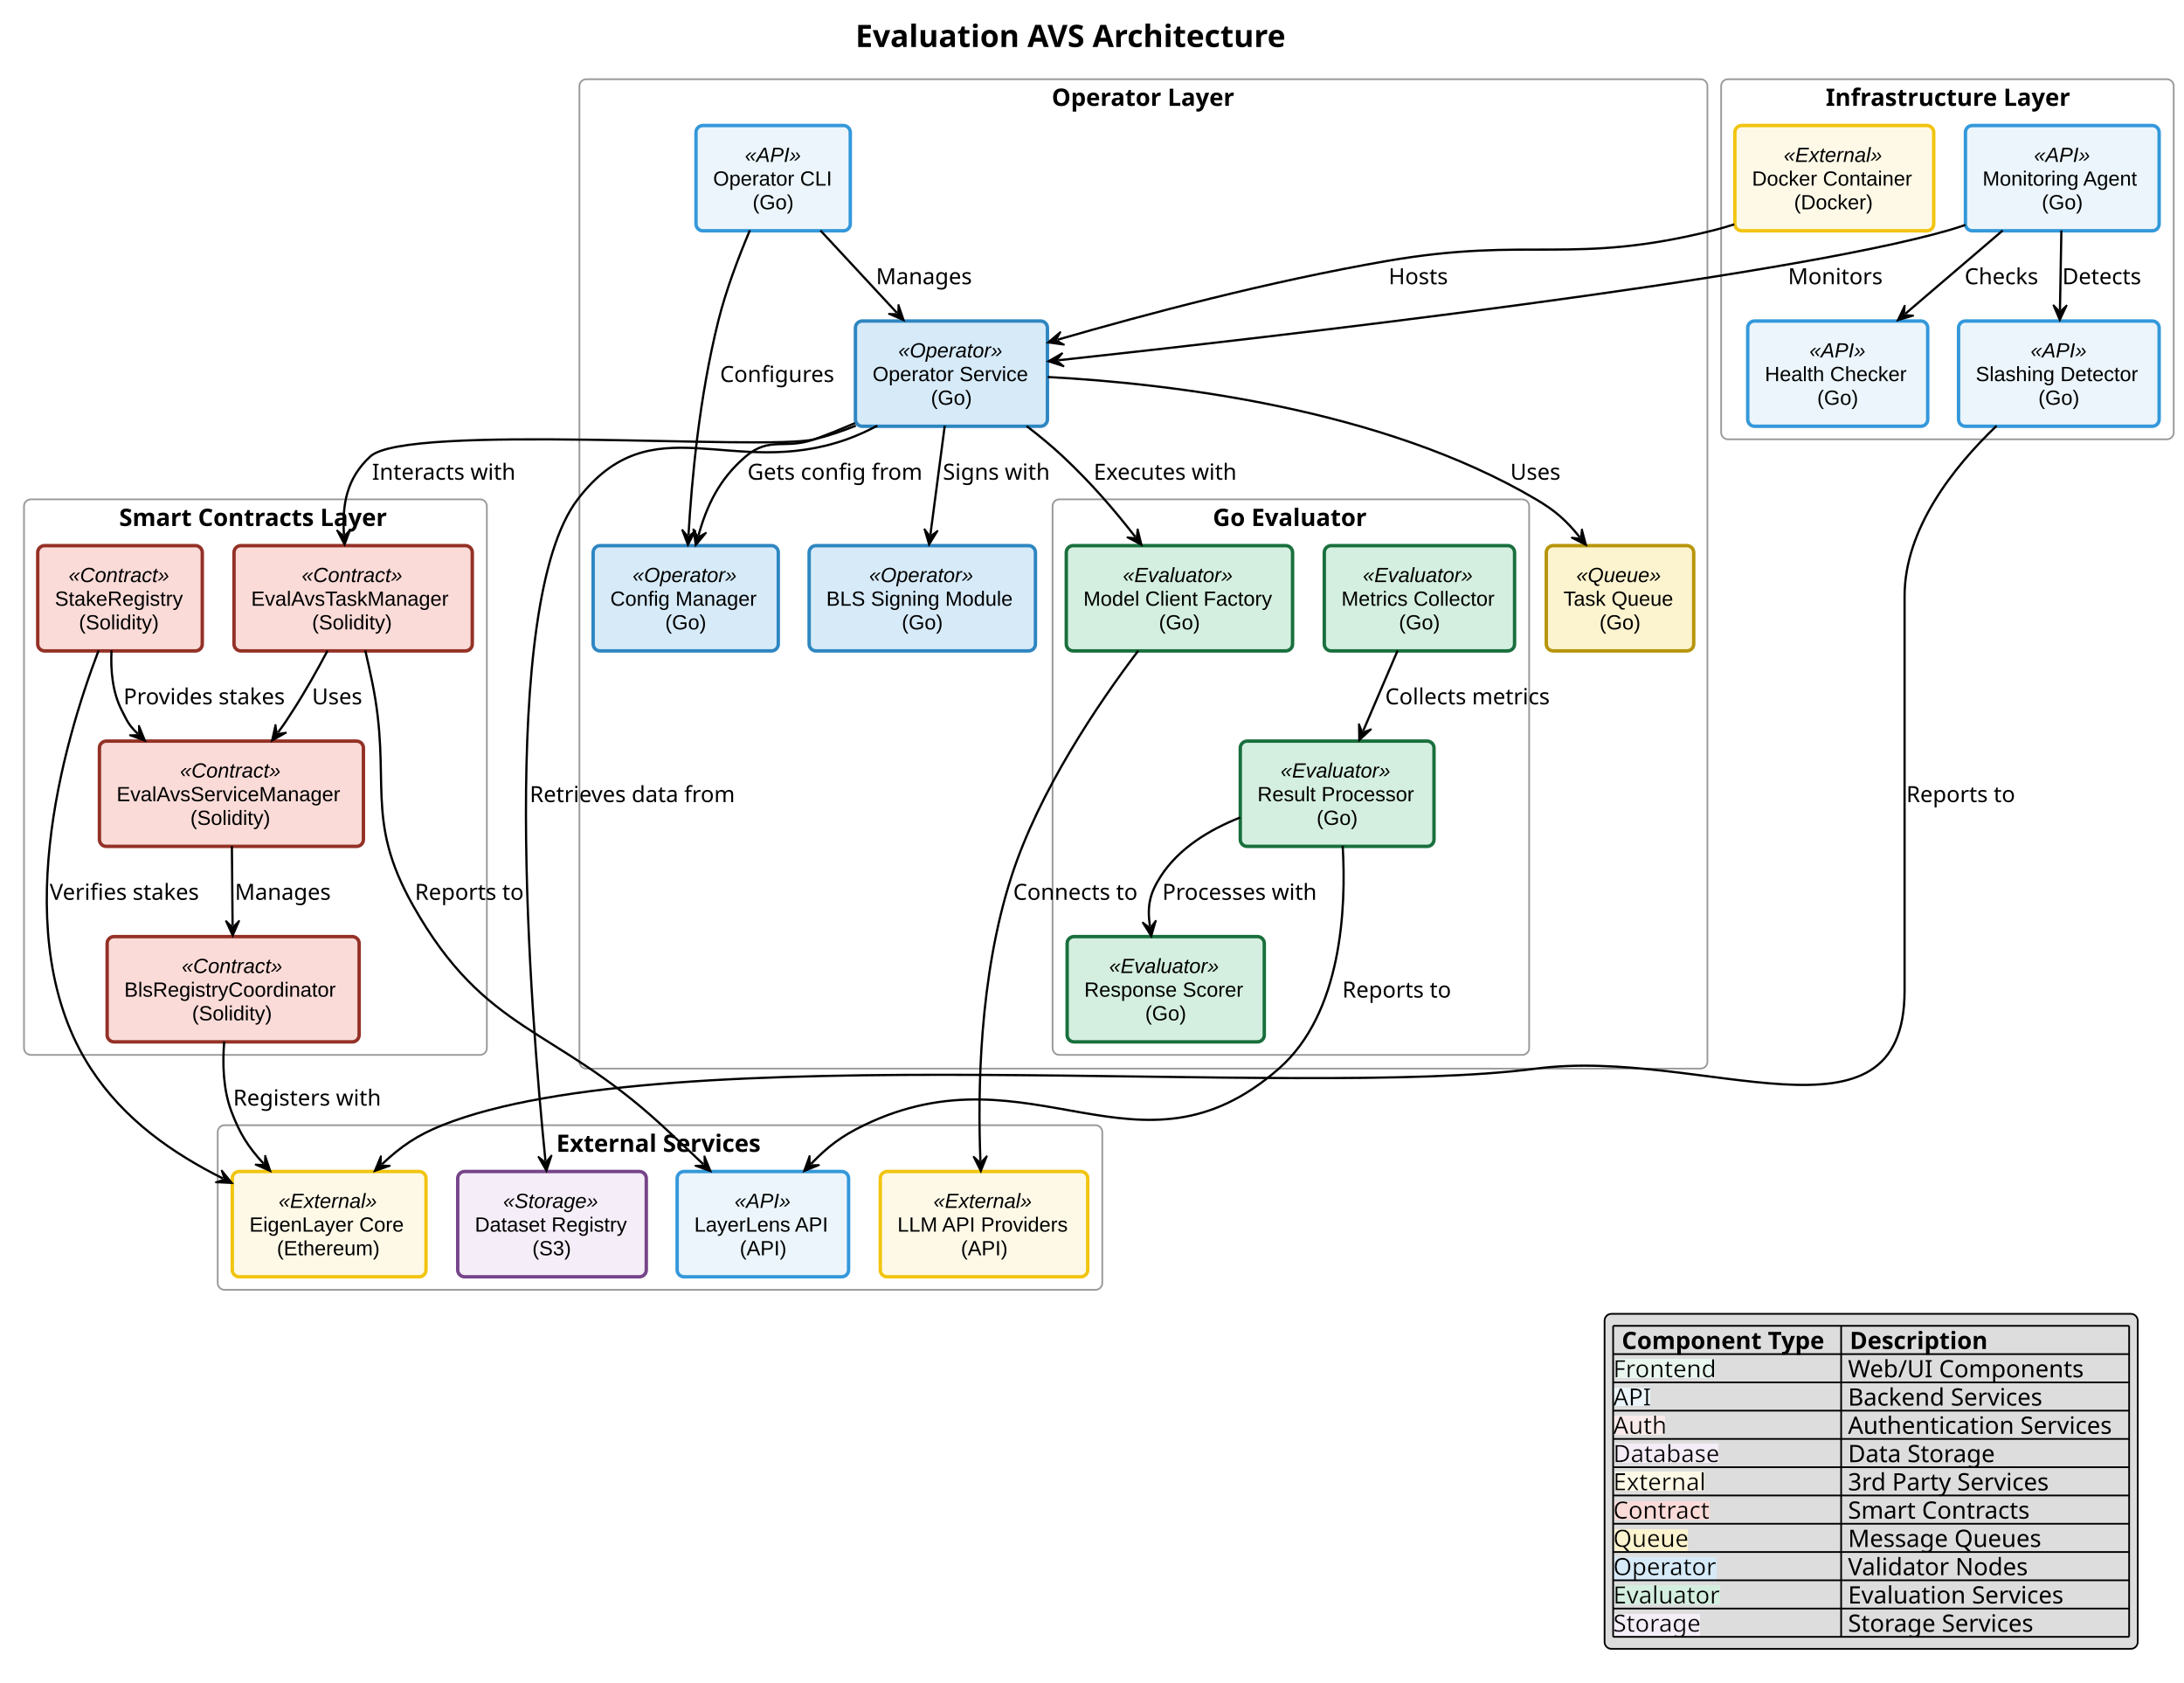
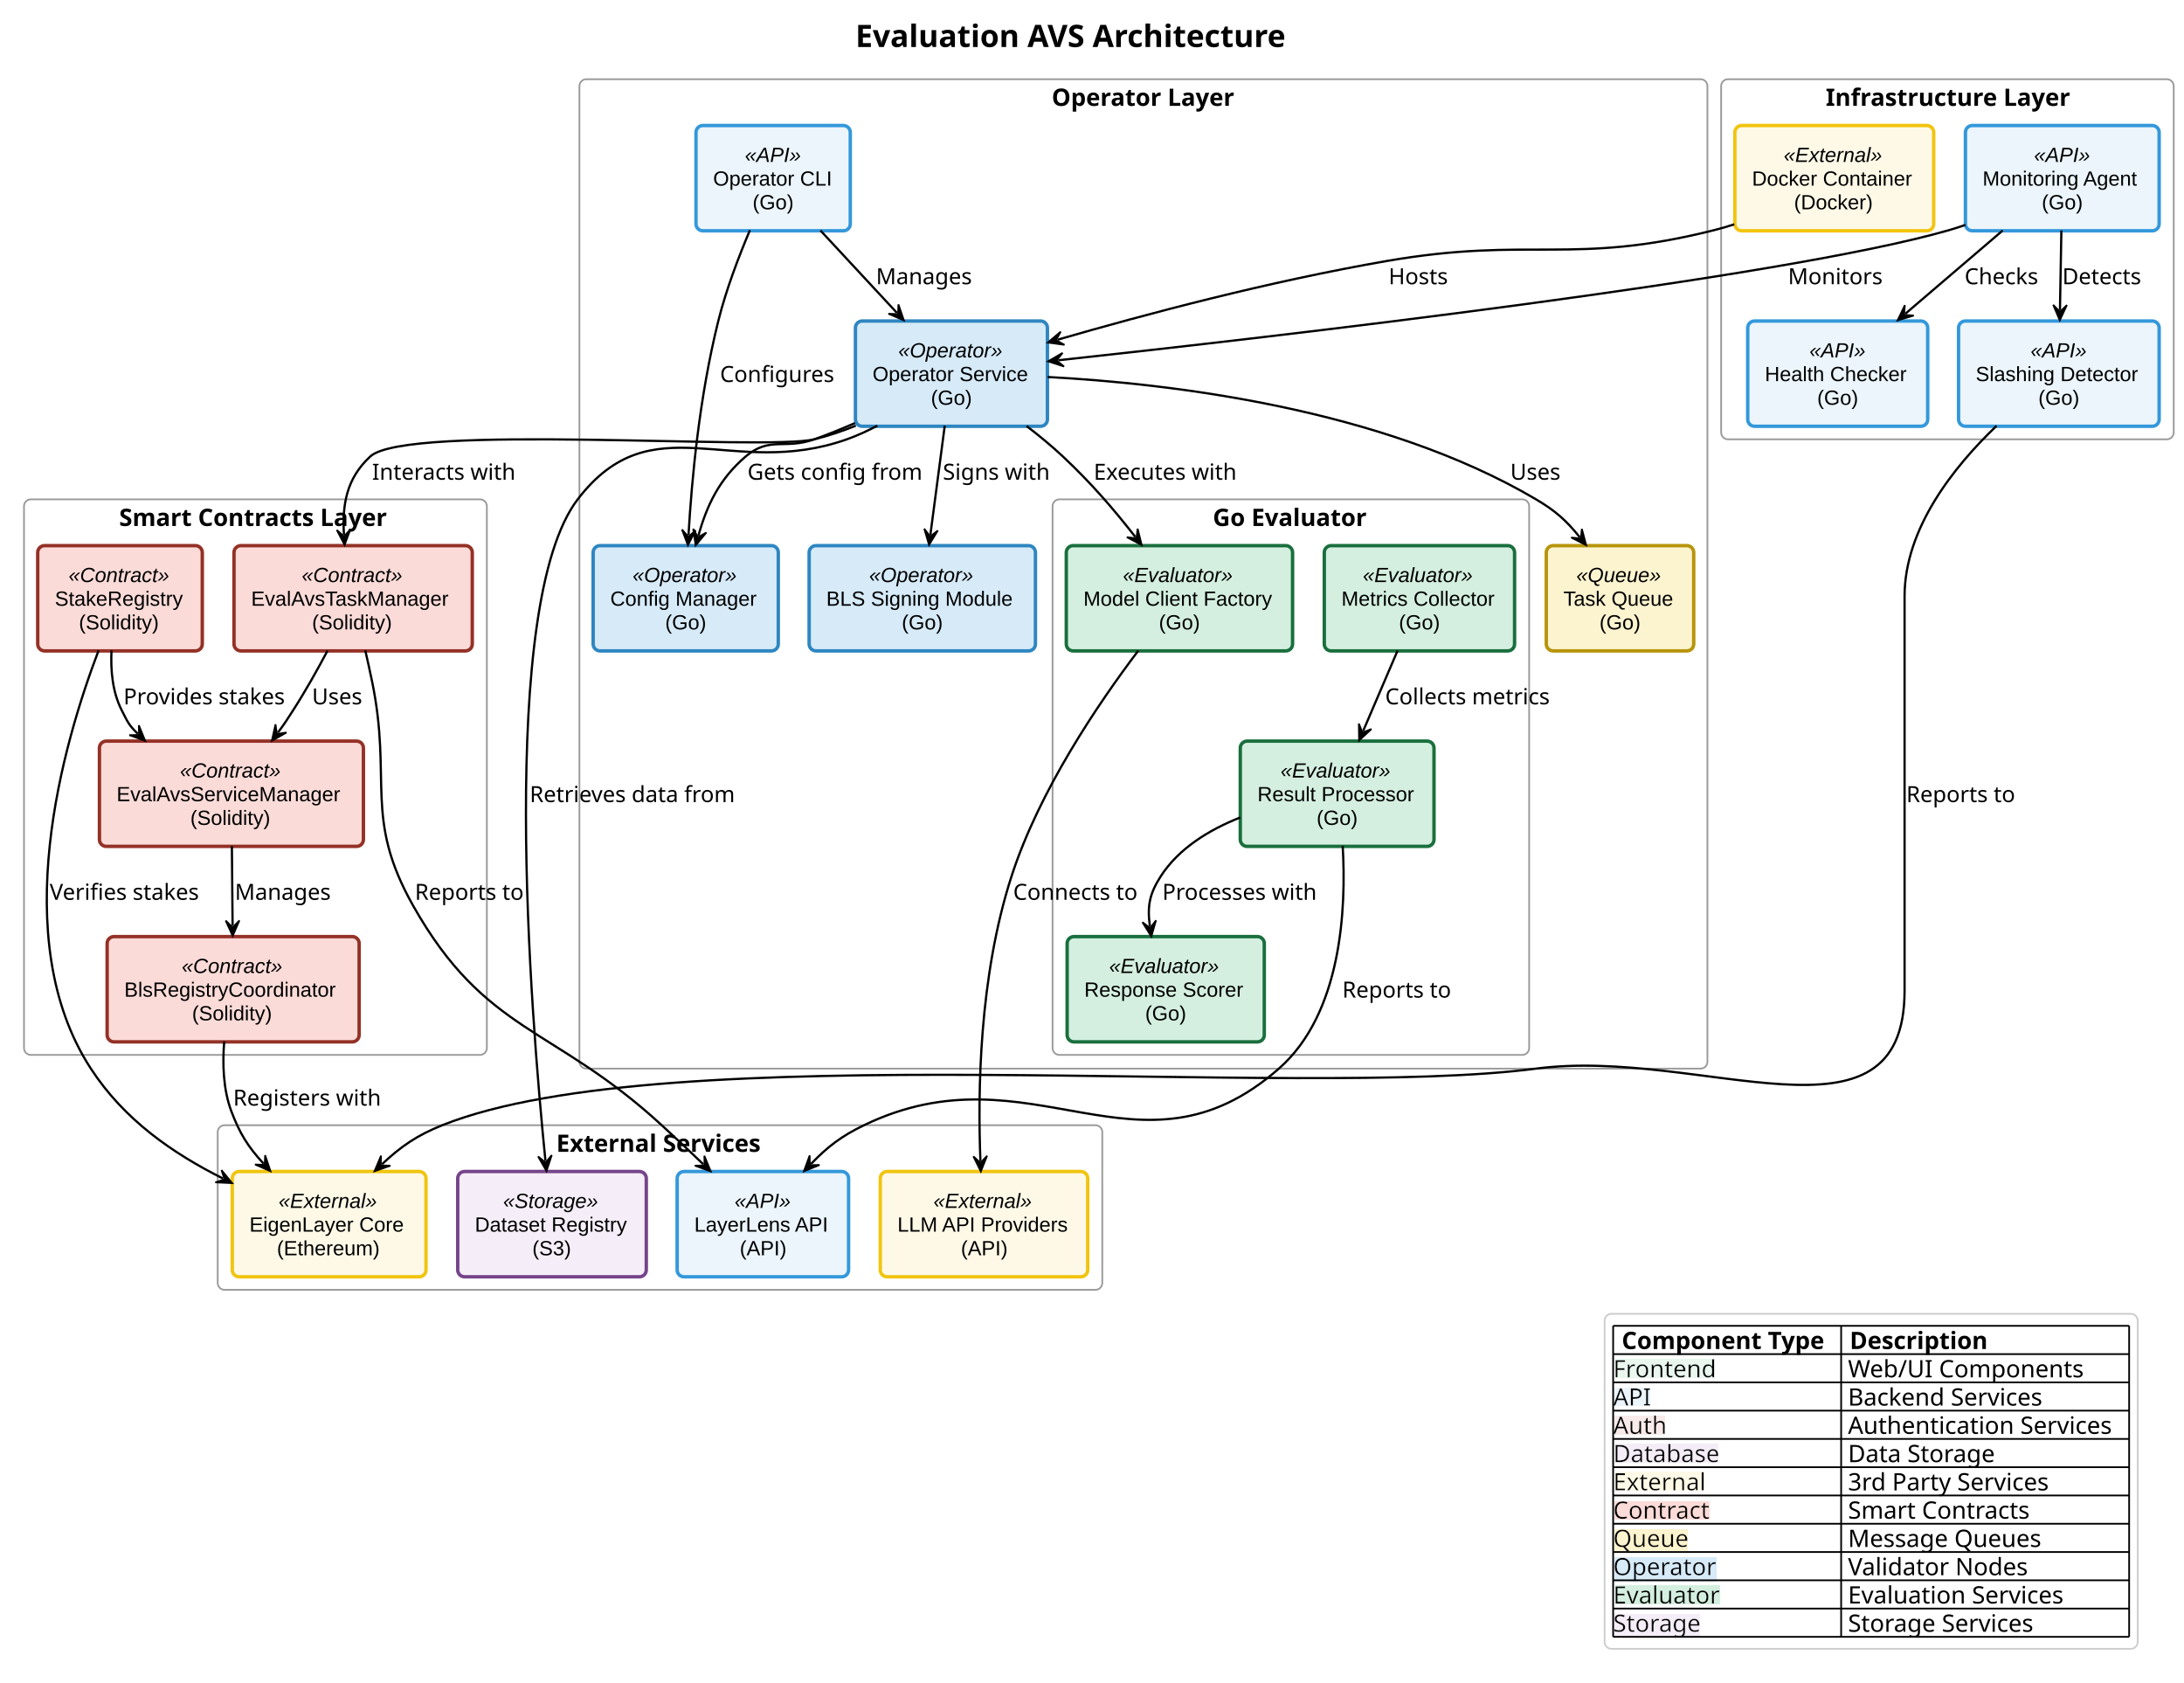
<svg xmlns="http://www.w3.org/2000/svg" contentStyleType="text/css" height="981px" preserveAspectRatio="none" style="width:1274px;height:981px;background:#FFFFFF;" version="1.1" viewBox="0 0 1274 981" width="1274px" zoomAndPan="magnify">
  <defs>
-     <filter height="1" id="bivfoovloyig70" width="1" x="0" y="0">
+     <filter height="1" id="bbvd7n3wy09ij0" width="1" x="0" y="0">
      <feFlood flood-color="#E9F7EF" result="flood" />
      <feComposite in="SourceGraphic" in2="flood" operator="over" />
    </filter>
-     <filter height="1" id="bivfoovloyig71" width="1" x="0" y="0">
+     <filter height="1" id="bbvd7n3wy09ij1" width="1" x="0" y="0">
      <feFlood flood-color="#EBF5FB" result="flood" />
      <feComposite in="SourceGraphic" in2="flood" operator="over" />
    </filter>
-     <filter height="1" id="bivfoovloyig72" width="1" x="0" y="0">
+     <filter height="1" id="bbvd7n3wy09ij2" width="1" x="0" y="0">
      <feFlood flood-color="#F9EBEA" result="flood" />
      <feComposite in="SourceGraphic" in2="flood" operator="over" />
    </filter>
-     <filter height="1" id="bivfoovloyig73" width="1" x="0" y="0">
+     <filter height="1" id="bbvd7n3wy09ij3" width="1" x="0" y="0">
      <feFlood flood-color="#F4ECF7" result="flood" />
      <feComposite in="SourceGraphic" in2="flood" operator="over" />
    </filter>
-     <filter height="1" id="bivfoovloyig74" width="1" x="0" y="0">
+     <filter height="1" id="bbvd7n3wy09ij4" width="1" x="0" y="0">
      <feFlood flood-color="#FEF9E7" result="flood" />
      <feComposite in="SourceGraphic" in2="flood" operator="over" />
    </filter>
-     <filter height="1" id="bivfoovloyig75" width="1" x="0" y="0">
+     <filter height="1" id="bbvd7n3wy09ij5" width="1" x="0" y="0">
      <feFlood flood-color="#FADBD8" result="flood" />
      <feComposite in="SourceGraphic" in2="flood" operator="over" />
    </filter>
-     <filter height="1" id="bivfoovloyig76" width="1" x="0" y="0">
+     <filter height="1" id="bbvd7n3wy09ij6" width="1" x="0" y="0">
      <feFlood flood-color="#FCF3CF" result="flood" />
      <feComposite in="SourceGraphic" in2="flood" operator="over" />
    </filter>
-     <filter height="1" id="bivfoovloyig77" width="1" x="0" y="0">
+     <filter height="1" id="bbvd7n3wy09ij7" width="1" x="0" y="0">
      <feFlood flood-color="#D6EAF8" result="flood" />
      <feComposite in="SourceGraphic" in2="flood" operator="over" />
    </filter>
-     <filter height="1" id="bivfoovloyig78" width="1" x="0" y="0">
+     <filter height="1" id="bbvd7n3wy09ij8" width="1" x="0" y="0">
      <feFlood flood-color="#D4EFDF" result="flood" />
      <feComposite in="SourceGraphic" in2="flood" operator="over" />
    </filter>
-     <filter height="1" id="bivfoovloyig79" width="1" x="0" y="0">
+     <filter height="1" id="bbvd7n3wy09ij9" width="1" x="0" y="0">
      <feFlood flood-color="#F5EEF8" result="flood" />
      <feComposite in="SourceGraphic" in2="flood" operator="over" />
    </filter>
  </defs>
  <g>
    <text fill="#000000" font-family="sans-serif" font-size="18" font-weight="bold" lengthAdjust="spacing" textLength="261" x="499" y="27.402">Evaluation AVS Architecture</text>
    <g id="cluster_Smart Contracts Layer">
      <rect fill="none" height="324" rx="4" ry="4" style="stroke:#999999;stroke-width:1.0;" width="270" x="14" y="291.199" />
      <text fill="#000000" font-family="sans-serif" font-size="14" font-weight="bold" lengthAdjust="spacing" textLength="159" x="69.5" y="306.734">Smart Contracts Layer</text>
    </g>
    <g id="cluster_Operator Layer">
      <rect fill="none" height="577" rx="4" ry="4" style="stroke:#999999;stroke-width:1.0;" width="658" x="338" y="46.199" />
      <text fill="#000000" font-family="sans-serif" font-size="14" font-weight="bold" lengthAdjust="spacing" textLength="107" x="613.5" y="61.734">Operator Layer</text>
    </g>
    <g id="cluster_Go Evaluator">
      <rect fill="none" height="324" rx="4" ry="4" style="stroke:#999999;stroke-width:1.0;" width="278" x="614" y="291.199" />
      <text fill="#000000" font-family="sans-serif" font-size="14" font-weight="bold" lengthAdjust="spacing" textLength="91" x="707.5" y="306.734">Go Evaluator</text>
    </g>
    <g id="cluster_Infrastructure Layer">
      <rect fill="none" height="210" rx="4" ry="4" style="stroke:#999999;stroke-width:1.0;" width="264" x="1004" y="46.199" />
      <text fill="#000000" font-family="sans-serif" font-size="14" font-weight="bold" lengthAdjust="spacing" textLength="142" x="1065" y="61.734">Infrastructure Layer</text>
    </g>
    <g id="cluster_External Services">
      <rect fill="none" height="96" rx="4" ry="4" style="stroke:#999999;stroke-width:1.0;" width="516" x="127" y="656.199" />
      <text fill="#000000" font-family="sans-serif" font-size="14" font-weight="bold" lengthAdjust="spacing" textLength="121" x="324.5" y="671.734">External Services</text>
    </g>
    <g id="elem_service_manager">
      <rect fill="#FADBD8" height="61.397" rx="4" ry="4" style="stroke:#943126;stroke-width:2.0;" width="154" x="58" y="432.199" />
      <text fill="#000000" font-family="Arial" font-size="12" font-style="italic" lengthAdjust="spacing" textLength="60" x="105" y="453.455">«Contract»</text>
      <text fill="#000000" font-family="Arial" font-size="12" lengthAdjust="spacing" textLength="134" x="68" y="467.254">EvalAvsServiceManager</text>
      <text fill="#000000" font-family="Arial" font-size="12" lengthAdjust="spacing" textLength="48" x="111" y="481.053">(Solidity)</text>
    </g>
    <g id="elem_task_manager">
      <rect fill="#FADBD8" height="61.397" rx="4" ry="4" style="stroke:#943126;stroke-width:2.0;" width="139" x="136.5" y="318.199" />
      <text fill="#000000" font-family="Arial" font-size="12" font-style="italic" lengthAdjust="spacing" textLength="60" x="176" y="339.455">«Contract»</text>
      <text fill="#000000" font-family="Arial" font-size="12" lengthAdjust="spacing" textLength="119" x="146.5" y="353.254">EvalAvsTaskManager</text>
      <text fill="#000000" font-family="Arial" font-size="12" lengthAdjust="spacing" textLength="48" x="182" y="367.053">(Solidity)</text>
    </g>
    <g id="elem_bls_registry">
      <rect fill="#FADBD8" height="61.397" rx="4" ry="4" style="stroke:#943126;stroke-width:2.0;" width="147" x="62.5" y="546.199" />
      <text fill="#000000" font-family="Arial" font-size="12" font-style="italic" lengthAdjust="spacing" textLength="60" x="106" y="567.455">«Contract»</text>
      <text fill="#000000" font-family="Arial" font-size="12" lengthAdjust="spacing" textLength="127" x="72.5" y="581.254">BlsRegistryCoordinator</text>
      <text fill="#000000" font-family="Arial" font-size="12" lengthAdjust="spacing" textLength="48" x="112" y="595.053">(Solidity)</text>
    </g>
    <g id="elem_stake_registry">
      <rect fill="#FADBD8" height="61.397" rx="4" ry="4" style="stroke:#943126;stroke-width:2.0;" width="96" x="22" y="318.199" />
      <text fill="#000000" font-family="Arial" font-size="12" font-style="italic" lengthAdjust="spacing" textLength="60" x="40" y="339.455">«Contract»</text>
      <text fill="#000000" font-family="Arial" font-size="12" lengthAdjust="spacing" textLength="76" x="32" y="353.254">StakeRegistry</text>
      <text fill="#000000" font-family="Arial" font-size="12" lengthAdjust="spacing" textLength="48" x="46" y="367.053">(Solidity)</text>
    </g>
    <g id="elem_op_service">
      <rect fill="#D6EAF8" height="61.397" rx="4" ry="4" style="stroke:#2E86C1;stroke-width:2.0;" width="112" x="499" y="187.199" />
      <text fill="#000000" font-family="Arial" font-size="12" font-style="italic" lengthAdjust="spacing" textLength="62" x="524" y="208.455">«Operator»</text>
      <text fill="#000000" font-family="Arial" font-size="12" lengthAdjust="spacing" textLength="92" x="509" y="222.254">Operator Service</text>
      <text fill="#000000" font-family="Arial" font-size="12" lengthAdjust="spacing" textLength="24" x="543" y="236.053">(Go)</text>
    </g>
    <g id="elem_op_cli">
      <rect fill="#EBF5FB" height="61.397" rx="4" ry="4" style="stroke:#3498DB;stroke-width:2.0;" width="90" x="406" y="73.199" />
      <text fill="#000000" font-family="Arial" font-size="12" font-style="italic" lengthAdjust="spacing" textLength="33" x="434.5" y="94.455">«API»</text>
      <text fill="#000000" font-family="Arial" font-size="12" lengthAdjust="spacing" textLength="70" x="416" y="108.254">Operator CLI</text>
      <text fill="#000000" font-family="Arial" font-size="12" lengthAdjust="spacing" textLength="24" x="439" y="122.053">(Go)</text>
    </g>
    <g id="elem_task_queue">
      <rect fill="#FCF3CF" height="61.397" rx="4" ry="4" style="stroke:#B7950B;stroke-width:2.0;" width="86" x="902" y="318.199" />
      <text fill="#000000" font-family="Arial" font-size="12" font-style="italic" lengthAdjust="spacing" textLength="51" x="919.5" y="339.455">«Queue»</text>
      <text fill="#000000" font-family="Arial" font-size="12" lengthAdjust="spacing" textLength="66" x="912" y="353.254">Task Queue</text>
      <text fill="#000000" font-family="Arial" font-size="12" lengthAdjust="spacing" textLength="24" x="933" y="367.053">(Go)</text>
    </g>
    <g id="elem_bls_signer">
      <rect fill="#D6EAF8" height="61.397" rx="4" ry="4" style="stroke:#2E86C1;stroke-width:2.0;" width="132" x="472" y="318.199" />
      <text fill="#000000" font-family="Arial" font-size="12" font-style="italic" lengthAdjust="spacing" textLength="62" x="507" y="339.455">«Operator»</text>
      <text fill="#000000" font-family="Arial" font-size="12" lengthAdjust="spacing" textLength="112" x="482" y="353.254">BLS Signing Module</text>
      <text fill="#000000" font-family="Arial" font-size="12" lengthAdjust="spacing" textLength="24" x="526" y="367.053">(Go)</text>
    </g>
    <g id="elem_config_mgr">
      <rect fill="#D6EAF8" height="61.397" rx="4" ry="4" style="stroke:#2E86C1;stroke-width:2.0;" width="108" x="346" y="318.199" />
      <text fill="#000000" font-family="Arial" font-size="12" font-style="italic" lengthAdjust="spacing" textLength="62" x="369" y="339.455">«Operator»</text>
      <text fill="#000000" font-family="Arial" font-size="12" lengthAdjust="spacing" textLength="88" x="356" y="353.254">Config Manager</text>
      <text fill="#000000" font-family="Arial" font-size="12" lengthAdjust="spacing" textLength="24" x="388" y="367.053">(Go)</text>
    </g>
    <g id="elem_model_factory">
      <rect fill="#D4EFDF" height="61.397" rx="4" ry="4" style="stroke:#196F3D;stroke-width:2.0;" width="132" x="622" y="318.199" />
      <text fill="#000000" font-family="Arial" font-size="12" font-style="italic" lengthAdjust="spacing" textLength="66" x="655" y="339.455">«Evaluator»</text>
      <text fill="#000000" font-family="Arial" font-size="12" lengthAdjust="spacing" textLength="112" x="632" y="353.254">Model Client Factory</text>
      <text fill="#000000" font-family="Arial" font-size="12" lengthAdjust="spacing" textLength="24" x="676" y="367.053">(Go)</text>
    </g>
    <g id="elem_scorer">
      <rect fill="#D4EFDF" height="61.397" rx="4" ry="4" style="stroke:#196F3D;stroke-width:2.0;" width="115" x="622.5" y="546.199" />
      <text fill="#000000" font-family="Arial" font-size="12" font-style="italic" lengthAdjust="spacing" textLength="66" x="647" y="567.455">«Evaluator»</text>
      <text fill="#000000" font-family="Arial" font-size="12" lengthAdjust="spacing" textLength="95" x="632.5" y="581.254">Response Scorer</text>
      <text fill="#000000" font-family="Arial" font-size="12" lengthAdjust="spacing" textLength="24" x="668" y="595.053">(Go)</text>
    </g>
    <g id="elem_processor">
      <rect fill="#D4EFDF" height="61.397" rx="4" ry="4" style="stroke:#196F3D;stroke-width:2.0;" width="113" x="723.5" y="432.199" />
      <text fill="#000000" font-family="Arial" font-size="12" font-style="italic" lengthAdjust="spacing" textLength="66" x="747" y="453.455">«Evaluator»</text>
      <text fill="#000000" font-family="Arial" font-size="12" lengthAdjust="spacing" textLength="93" x="733.5" y="467.254">Result Processor</text>
      <text fill="#000000" font-family="Arial" font-size="12" lengthAdjust="spacing" textLength="24" x="768" y="481.053">(Go)</text>
    </g>
    <g id="elem_metrics">
      <rect fill="#D4EFDF" height="61.397" rx="4" ry="4" style="stroke:#196F3D;stroke-width:2.0;" width="111" x="772.5" y="318.199" />
      <text fill="#000000" font-family="Arial" font-size="12" font-style="italic" lengthAdjust="spacing" textLength="66" x="795" y="339.455">«Evaluator»</text>
      <text fill="#000000" font-family="Arial" font-size="12" lengthAdjust="spacing" textLength="91" x="782.5" y="353.254">Metrics Collector</text>
      <text fill="#000000" font-family="Arial" font-size="12" lengthAdjust="spacing" textLength="24" x="816" y="367.053">(Go)</text>
    </g>
    <g id="elem_docker">
      <rect fill="#FEF9E7" height="61.397" rx="4" ry="4" style="stroke:#F1C40F;stroke-width:2.0;" width="116" x="1012" y="73.199" />
      <text fill="#000000" font-family="Arial" font-size="12" font-style="italic" lengthAdjust="spacing" textLength="59" x="1040.5" y="94.455">«External»</text>
      <text fill="#000000" font-family="Arial" font-size="12" lengthAdjust="spacing" textLength="96" x="1022" y="108.254">Docker Container</text>
      <text fill="#000000" font-family="Arial" font-size="12" lengthAdjust="spacing" textLength="47" x="1046.5" y="122.053">(Docker)</text>
    </g>
    <g id="elem_monitor">
      <rect fill="#EBF5FB" height="61.397" rx="4" ry="4" style="stroke:#3498DB;stroke-width:2.0;" width="113" x="1146.5" y="73.199" />
      <text fill="#000000" font-family="Arial" font-size="12" font-style="italic" lengthAdjust="spacing" textLength="33" x="1186.5" y="94.455">«API»</text>
      <text fill="#000000" font-family="Arial" font-size="12" lengthAdjust="spacing" textLength="93" x="1156.5" y="108.254">Monitoring Agent</text>
      <text fill="#000000" font-family="Arial" font-size="12" lengthAdjust="spacing" textLength="24" x="1191" y="122.053">(Go)</text>
    </g>
    <g id="elem_health">
      <rect fill="#EBF5FB" height="61.397" rx="4" ry="4" style="stroke:#3498DB;stroke-width:2.0;" width="105" x="1019.5" y="187.199" />
      <text fill="#000000" font-family="Arial" font-size="12" font-style="italic" lengthAdjust="spacing" textLength="33" x="1055.5" y="208.455">«API»</text>
      <text fill="#000000" font-family="Arial" font-size="12" lengthAdjust="spacing" textLength="85" x="1029.5" y="222.254">Health Checker</text>
      <text fill="#000000" font-family="Arial" font-size="12" lengthAdjust="spacing" textLength="24" x="1060" y="236.053">(Go)</text>
    </g>
    <g id="elem_slashing">
      <rect fill="#EBF5FB" height="61.397" rx="4" ry="4" style="stroke:#3498DB;stroke-width:2.0;" width="117" x="1142.5" y="187.199" />
      <text fill="#000000" font-family="Arial" font-size="12" font-style="italic" lengthAdjust="spacing" textLength="33" x="1184.5" y="208.455">«API»</text>
      <text fill="#000000" font-family="Arial" font-size="12" lengthAdjust="spacing" textLength="97" x="1152.5" y="222.254">Slashing Detector</text>
      <text fill="#000000" font-family="Arial" font-size="12" lengthAdjust="spacing" textLength="24" x="1189" y="236.053">(Go)</text>
    </g>
    <g id="elem_eigenlayer">
      <rect fill="#FEF9E7" height="61.397" rx="4" ry="4" style="stroke:#F1C40F;stroke-width:2.0;" width="113" x="135.5" y="683.199" />
      <text fill="#000000" font-family="Arial" font-size="12" font-style="italic" lengthAdjust="spacing" textLength="59" x="162.5" y="704.455">«External»</text>
      <text fill="#000000" font-family="Arial" font-size="12" lengthAdjust="spacing" textLength="93" x="145.5" y="718.254">EigenLayer Core</text>
      <text fill="#000000" font-family="Arial" font-size="12" lengthAdjust="spacing" textLength="61" x="161.5" y="732.053">(Ethereum)</text>
    </g>
    <g id="elem_s3">
      <rect fill="#F5EEF8" height="61.397" rx="4" ry="4" style="stroke:#76448A;stroke-width:2.0;" width="110" x="267" y="683.199" />
      <text fill="#000000" font-family="Arial" font-size="12" font-style="italic" lengthAdjust="spacing" textLength="57" x="293.5" y="704.455">«Storage»</text>
      <text fill="#000000" font-family="Arial" font-size="12" lengthAdjust="spacing" textLength="90" x="277" y="718.254">Dataset Registry</text>
      <text fill="#000000" font-family="Arial" font-size="12" lengthAdjust="spacing" textLength="23" x="310.5" y="732.053">(S3)</text>
    </g>
    <g id="elem_llm">
      <rect fill="#FEF9E7" height="61.397" rx="4" ry="4" style="stroke:#F1C40F;stroke-width:2.0;" width="121" x="513.5" y="683.199" />
      <text fill="#000000" font-family="Arial" font-size="12" font-style="italic" lengthAdjust="spacing" textLength="59" x="544.5" y="704.455">«External»</text>
      <text fill="#000000" font-family="Arial" font-size="12" lengthAdjust="spacing" textLength="101" x="523.5" y="718.254">LLM API Providers</text>
      <text fill="#000000" font-family="Arial" font-size="12" lengthAdjust="spacing" textLength="27" x="560.5" y="732.053">(API)</text>
    </g>
    <g id="elem_api">
      <rect fill="#EBF5FB" height="61.397" rx="4" ry="4" style="stroke:#3498DB;stroke-width:2.0;" width="100" x="395" y="683.199" />
      <text fill="#000000" font-family="Arial" font-size="12" font-style="italic" lengthAdjust="spacing" textLength="33" x="428.5" y="704.455">«API»</text>
      <text fill="#000000" font-family="Arial" font-size="12" lengthAdjust="spacing" textLength="80" x="405" y="718.254">LayerLens API</text>
      <text fill="#000000" font-family="Arial" font-size="12" lengthAdjust="spacing" textLength="27" x="431.5" y="732.053">(API)</text>
    </g>
    <polygon fill="#000000" points="135.733,545.84,139.653,536.805,135.689,540.841,131.653,536.876,135.733,545.84" style="stroke:#000000;stroke-width:1.0;" />
    <path d="M135.265,493.419 C135.41,509.621 135.535,523.618 135.68,539.841 " fill="none" style="stroke:#000000;stroke-width:1.3;" />
    <text fill="#000000" font-family="sans-serif" font-size="13" lengthAdjust="spacing" textLength="55" x="137" y="524.768">Manages</text>
    <polygon fill="#000000" points="158.559,432.04,167.13,427.189,161.535,428.022,160.702,422.427,158.559,432.04" style="stroke:#000000;stroke-width:1.0;" />
    <path d="M191.06,379.46 C185.168,390.577 178.113,403.172 171,414.199 C167.186,420.112 166.43,421.414 162.13,427.218 " fill="none" style="stroke:#000000;stroke-width:1.3;" />
    <text fill="#000000" font-family="sans-serif" font-size="13" lengthAdjust="spacing" textLength="30" x="182" y="410.768">Uses</text>
    <polygon fill="#000000" points="84.711,432.067,80.988,422.949,81.104,428.604,75.448,428.72,84.711,432.067" style="stroke:#000000;stroke-width:1.0;" />
    <path d="M65.048,379.302 C64.48,390.762 65.582,403.636 71,414.199 C74.41,420.848 74.9,422.65 80.382,427.912 " fill="none" style="stroke:#000000;stroke-width:1.3;" />
    <text fill="#000000" font-family="sans-serif" font-size="13" lengthAdjust="spacing" textLength="98" x="72" y="410.768">Provides stakes</text>
    <polygon fill="#000000" points="157.786,683.033,154.656,673.695,154.409,679.346,148.757,679.099,157.786,683.033" style="stroke:#000000;stroke-width:1.0;" />
    <path d="M130.8,607.354 C129.731,620.28 130.146,635.377 135,648.199 C139.867,661.057 144.545,668.58 153.733,678.609 " fill="none" style="stroke:#000000;stroke-width:1.3;" />
    <text fill="#000000" font-family="sans-serif" font-size="13" lengthAdjust="spacing" textLength="89" x="136" y="644.768">Registers with</text>
    <polygon fill="#000000" points="135.447,689.987,129.199,682.374,130.979,687.744,125.61,689.523,135.447,689.987" style="stroke:#000000;stroke-width:1.0;" />
    <path d="M57.511,379.34 C37.089,432.898 3.51,547.276 53,623.199 C72.591,653.255 100.829,672.606 130.085,687.295 " fill="none" style="stroke:#000000;stroke-width:1.3;" />
    <text fill="#000000" font-family="sans-serif" font-size="13" lengthAdjust="spacing" textLength="92" x="29" y="524.768">Verifies stakes</text>
    <polygon fill="#000000" points="925.285,317.971,922.755,308.452,922.149,314.077,916.525,313.47,925.285,317.971" style="stroke:#000000;stroke-width:1.0;" />
    <path d="M611.159,219.861 C682.15,223.636 805.943,238.078 896,291.199 C907.295,297.862 913.542,303.389 921.522,313.298 " fill="none" style="stroke:#000000;stroke-width:1.3;" />
    <text fill="#000000" font-family="sans-serif" font-size="13" lengthAdjust="spacing" textLength="30" x="881" y="279.768">Uses</text>
    <polygon fill="#000000" points="541.941,317.795,547.082,309.395,542.594,312.838,539.151,308.349,541.941,317.795" style="stroke:#000000;stroke-width:1.0;" />
    <path d="M551.1,248.294 C548.355,269.122 545.479,290.95 542.725,311.846 " fill="none" style="stroke:#000000;stroke-width:1.3;" />
    <text fill="#000000" font-family="sans-serif" font-size="13" lengthAdjust="spacing" textLength="65" x="550" y="279.768">Signs with</text>
    <polygon fill="#000000" points="405.784,318.131,412.068,310.547,407.136,313.317,404.366,308.385,405.784,318.131" style="stroke:#000000;stroke-width:1.0;" />
    <path d="M498.754,246.714 C490.876,250.151 482.804,253.424 475,256.199 C457.734,262.339 448.956,254.323 435,266.199 C419.52,279.373 412.32,294.853 407.406,312.354 " fill="none" style="stroke:#000000;stroke-width:1.3;" />
    <text fill="#000000" font-family="sans-serif" font-size="13" lengthAdjust="spacing" textLength="106" x="436" y="279.768">Gets config from</text>
    <polygon fill="#000000" points="666.005,317.894,663.62,308.338,662.928,313.953,657.314,313.26,666.005,317.894" style="stroke:#000000;stroke-width:1.0;" />
    <path d="M598.833,248.452 C606.15,254.052 613.475,260.08 620,266.199 C636.803,281.955 649.717,297.026 662.313,313.164 " fill="none" style="stroke:#000000;stroke-width:1.3;" />
    <text fill="#000000" font-family="sans-serif" font-size="13" lengthAdjust="spacing" textLength="87" x="638" y="279.768">Executes with</text>
    <polygon fill="#000000" points="527.274,186.84,524.081,177.524,523.872,183.177,518.219,182.967,527.274,186.84" style="stroke:#000000;stroke-width:1.0;" />
    <path d="M478.597,134.419 C493.641,150.621 508.127,166.221 523.191,182.444 " fill="none" style="stroke:#000000;stroke-width:1.3;" />
    <text fill="#000000" font-family="sans-serif" font-size="13" lengthAdjust="spacing" textLength="55" x="511" y="165.768">Manages</text>
    <polygon fill="#000000" points="401.274,318.011,405.796,309.261,401.568,313.019,397.809,308.791,401.274,318.011" style="stroke:#000000;stroke-width:1.0;" />
    <path d="M437.434,134.281 C430.884,149.743 423.489,169.161 419,187.199 C407.853,231.99 403.538,279.5 401.627,312.021 " fill="none" style="stroke:#000000;stroke-width:1.3;" />
    <text fill="#000000" font-family="sans-serif" font-size="13" lengthAdjust="spacing" textLength="69" x="420" y="222.768">Configures</text>
    <polygon fill="#000000" points="572.151,683.184,575.794,674.034,571.954,678.188,567.8,674.348,572.151,683.184" style="stroke:#000000;stroke-width:1.0;" />
    <path d="M664.014,379.443 C640.588,410.345 606.174,461.107 590,511.199 C571.022,569.975 570.34,637.179 571.915,677.188 " fill="none" style="stroke:#000000;stroke-width:1.3;" />
    <text fill="#000000" font-family="sans-serif" font-size="13" lengthAdjust="spacing" textLength="76" x="591" y="524.768">Connects to</text>
    <polygon fill="#000000" points="671.607,546.177,674.336,536.713,670.922,541.224,666.412,537.81,671.607,546.177" style="stroke:#000000;stroke-width:1.0;" />
    <path d="M723.426,476.748 C705.474,483.847 687.562,494.697 677,511.199 C670.473,521.396 669.165,528.526 670.785,540.233 " fill="none" style="stroke:#000000;stroke-width:1.3;" />
    <text fill="#000000" font-family="sans-serif" font-size="13" lengthAdjust="spacing" textLength="93" x="678" y="524.768">Processes with</text>
    <polygon fill="#000000" points="792.797,431.84,800.019,425.144,794.766,427.245,792.665,421.993,792.797,431.84" style="stroke:#000000;stroke-width:1.0;" />
    <path d="M815.263,379.419 C808.319,395.621 802.113,410.103 795.16,426.326 " fill="none" style="stroke:#000000;stroke-width:1.3;" />
    <text fill="#000000" font-family="sans-serif" font-size="13" lengthAdjust="spacing" textLength="102" x="808" y="410.768">Collects metrics</text>
    <polygon fill="#000000" points="468.935,683.082,478.063,679.381,472.407,679.483,472.305,673.827,468.935,683.082" style="stroke:#000000;stroke-width:1.0;" />
    <path d="M783.231,493.263 C785.399,529.781 782.731,591.01 746,623.199 C664.361,694.743 601.761,609.018 504,656.199 C490.844,662.548 482.889,668.616 473.101,678.764 " fill="none" style="stroke:#000000;stroke-width:1.3;" />
    <text fill="#000000" font-family="sans-serif" font-size="13" lengthAdjust="spacing" textLength="65" x="783" y="581.768">Reports to</text>
    <polygon fill="#000000" points="611.206,199.757,620.962,201.102,616.009,198.369,618.742,193.417,611.206,199.757" style="stroke:#000000;stroke-width:1.0;" />
    <path d="M1011.63,130.822 C1007.736,132.09 1003.837,133.234 1000,134.199 C917.31,154.997 893.017,137.663 809,152.199 C740.073,164.125 668.085,183.326 616.97,198.092 " fill="none" style="stroke:#000000;stroke-width:1.3;" />
    <text fill="#000000" font-family="sans-serif" font-size="13" lengthAdjust="spacing" textLength="37" x="810" y="165.768">Hosts</text>
    <polygon fill="#000000" points="611.341,210.742,620.72,213.75,616.312,210.204,619.858,205.796,611.341,210.742" style="stroke:#000000;stroke-width:1.0;" />
    <path d="M1146.497,131.16 C1143.315,132.271 1140.136,133.296 1137,134.199 C1038.694,162.529 743.337,196.442 617.306,210.096 " fill="none" style="stroke:#000000;stroke-width:1.3;" />
    <text fill="#000000" font-family="sans-serif" font-size="13" lengthAdjust="spacing" textLength="56" x="1043" y="165.768">Monitors</text>
    <polygon fill="#000000" points="1106.924,186.84,1116.364,184.032,1110.725,183.591,1111.165,177.952,1106.924,186.84" style="stroke:#000000;stroke-width:1.0;" />
    <path d="M1168.238,134.419 C1149.288,150.621 1130.46,166.718 1111.485,182.941 " fill="none" style="stroke:#000000;stroke-width:1.3;" />
    <text fill="#000000" font-family="sans-serif" font-size="13" lengthAdjust="spacing" textLength="46" x="1146" y="165.768">Checks</text>
    <polygon fill="#000000" points="1201.533,186.84,1205.693,177.913,1201.622,181.841,1197.695,177.77,1201.533,186.84" style="stroke:#000000;stroke-width:1.0;" />
    <path d="M1202.469,134.419 C1202.18,150.621 1201.93,164.618 1201.64,180.841 " fill="none" style="stroke:#000000;stroke-width:1.3;" />
    <text fill="#000000" font-family="sans-serif" font-size="13" lengthAdjust="spacing" textLength="48" x="1203" y="165.768">Detects</text>
    <polygon fill="#000000" points="218.447,683.046,227.747,679.804,222.093,679.625,222.273,673.971,218.447,683.046" style="stroke:#000000;stroke-width:1.0;" />
    <path d="M1164.653,248.34 C1139.675,272.226 1111,308.24 1111,347.699 C1111,347.699 1111,347.699 1111,577.699 C1111,675.371 992.846,610.527 896,623.199 C755.233,641.619 389.848,603.562 258,656.199 C243.291,662.071 233.921,668.526 222.822,678.94 " fill="none" style="stroke:#000000;stroke-width:1.3;" />
    <text fill="#000000" font-family="sans-serif" font-size="13" lengthAdjust="spacing" textLength="65" x="1112" y="467.768">Reports to</text>
    <polygon fill="#000000" points="201.018,317.825,204.453,308.595,200.708,312.835,196.468,309.09,201.018,317.825" style="stroke:#000000;stroke-width:1.0;" />
    <path d="M499.211,248.243 C491.261,251.443 483.049,254.243 475,256.199 C447.016,263.002 237.196,246.703 216,266.199 C202.15,278.938 199.553,294.22 200.646,311.837 " fill="none" style="stroke:#000000;stroke-width:1.3;" />
    <text fill="#000000" font-family="sans-serif" font-size="13" lengthAdjust="spacing" textLength="86" x="217" y="279.768">Interacts with</text>
    <polygon fill="#000000" points="318.782,682.981,321.86,673.626,318.281,678.006,313.9,674.428,318.782,682.981" style="stroke:#000000;stroke-width:1.0;" />
    <path d="M511.793,248.248 C505.99,251.315 499.975,254.079 494,256.199 C426.626,280.109 380.464,234.439 337,291.199 C290.201,352.315 309.554,591.382 318.181,677.011 " fill="none" style="stroke:#000000;stroke-width:1.3;" />
    <text fill="#000000" font-family="sans-serif" font-size="13" lengthAdjust="spacing" textLength="122" x="309" y="467.768">Retrieves data from</text>
    <polygon fill="#000000" points="414.601,683.137,410.874,674.02,410.993,679.676,405.337,679.794,414.601,683.137" style="stroke:#000000;stroke-width:1.0;" />
    <path d="M213.078,379.298 C214.43,385.217 215.797,391.397 217,397.199 C229.014,455.159 211.877,476.668 241,528.199 C283.294,603.037 322.722,598.015 386,656.199 C395.396,664.839 401.147,670.234 410.271,678.984 " fill="none" style="stroke:#000000;stroke-width:1.3;" />
    <text fill="#000000" font-family="sans-serif" font-size="13" lengthAdjust="spacing" textLength="65" x="242" y="524.768">Reports to</text>
-     <rect fill="#DDDDDD" height="195.371" id="_legend" rx="4" ry="4" style="stroke:#000000;stroke-width:1.0;" width="311" x="936" y="766.199" />
+     <rect fill="none" height="195.371" id="_legend" rx="4" ry="4" style="stroke:#CCCCCC;stroke-width:1.0;" width="311" x="936" y="766.199" />
    <text fill="#000000" font-family="sans-serif" font-size="14" font-weight="bold" lengthAdjust="spacing" textLength="123" x="946" y="786.734">Component Type</text>
    <text fill="#000000" font-family="sans-serif" font-size="14" font-weight="bold" lengthAdjust="spacing" textLength="83" x="1079" y="786.734">Description</text>
-     <text fill="#000000" filter="url(#bivfoovloyig70)" font-family="sans-serif" font-size="14" lengthAdjust="spacing" textLength="63" x="941" y="803.223">Frontend</text>
+     <text fill="#000000" filter="url(#bbvd7n3wy09ij0)" font-family="sans-serif" font-size="14" lengthAdjust="spacing" textLength="63" x="941" y="803.223">Frontend</text>
    <text fill="#000000" font-family="sans-serif" font-size="14" lengthAdjust="spacing" textLength="142" x="1078" y="803.223">Web/UI Components</text>
-     <text fill="#000000" filter="url(#bivfoovloyig71)" font-family="sans-serif" font-size="14" lengthAdjust="spacing" textLength="22" x="941" y="819.711">API</text>
+     <text fill="#000000" filter="url(#bbvd7n3wy09ij1)" font-family="sans-serif" font-size="14" lengthAdjust="spacing" textLength="22" x="941" y="819.711">API</text>
    <text fill="#000000" font-family="sans-serif" font-size="14" lengthAdjust="spacing" textLength="116" x="1078" y="819.711">Backend Services</text>
-     <text fill="#000000" filter="url(#bivfoovloyig72)" font-family="sans-serif" font-size="14" lengthAdjust="spacing" textLength="33" x="941" y="836.199">Auth</text>
+     <text fill="#000000" filter="url(#bbvd7n3wy09ij2)" font-family="sans-serif" font-size="14" lengthAdjust="spacing" textLength="33" x="941" y="836.199">Auth</text>
    <text fill="#000000" font-family="sans-serif" font-size="14" lengthAdjust="spacing" textLength="160" x="1078" y="836.199">Authentication Services</text>
-     <text fill="#000000" filter="url(#bivfoovloyig73)" font-family="sans-serif" font-size="14" lengthAdjust="spacing" textLength="63" x="941" y="852.688">Database</text>
+     <text fill="#000000" filter="url(#bbvd7n3wy09ij3)" font-family="sans-serif" font-size="14" lengthAdjust="spacing" textLength="63" x="941" y="852.688">Database</text>
    <text fill="#000000" font-family="sans-serif" font-size="14" lengthAdjust="spacing" textLength="88" x="1078" y="852.688">Data Storage</text>
-     <text fill="#000000" filter="url(#bivfoovloyig74)" font-family="sans-serif" font-size="14" lengthAdjust="spacing" textLength="57" x="941" y="869.176">External</text>
+     <text fill="#000000" filter="url(#bbvd7n3wy09ij4)" font-family="sans-serif" font-size="14" lengthAdjust="spacing" textLength="57" x="941" y="869.176">External</text>
    <text fill="#000000" font-family="sans-serif" font-size="14" lengthAdjust="spacing" textLength="121" x="1078" y="869.176">3rd Party Services</text>
-     <text fill="#000000" filter="url(#bivfoovloyig75)" font-family="sans-serif" font-size="14" lengthAdjust="spacing" textLength="59" x="941" y="885.664">Contract</text>
+     <text fill="#000000" filter="url(#bbvd7n3wy09ij5)" font-family="sans-serif" font-size="14" lengthAdjust="spacing" textLength="59" x="941" y="885.664">Contract</text>
    <text fill="#000000" font-family="sans-serif" font-size="14" lengthAdjust="spacing" textLength="110" x="1078" y="885.664">Smart Contracts</text>
-     <text fill="#000000" filter="url(#bivfoovloyig76)" font-family="sans-serif" font-size="14" lengthAdjust="spacing" textLength="45" x="941" y="902.152">Queue</text>
+     <text fill="#000000" filter="url(#bbvd7n3wy09ij6)" font-family="sans-serif" font-size="14" lengthAdjust="spacing" textLength="45" x="941" y="902.152">Queue</text>
    <text fill="#000000" font-family="sans-serif" font-size="14" lengthAdjust="spacing" textLength="115" x="1078" y="902.152">Message Queues</text>
-     <text fill="#000000" filter="url(#bivfoovloyig77)" font-family="sans-serif" font-size="14" lengthAdjust="spacing" textLength="62" x="941" y="918.641">Operator</text>
+     <text fill="#000000" filter="url(#bbvd7n3wy09ij7)" font-family="sans-serif" font-size="14" lengthAdjust="spacing" textLength="62" x="941" y="918.641">Operator</text>
    <text fill="#000000" font-family="sans-serif" font-size="14" lengthAdjust="spacing" textLength="109" x="1078" y="918.641">Validator Nodes</text>
-     <text fill="#000000" filter="url(#bivfoovloyig78)" font-family="sans-serif" font-size="14" lengthAdjust="spacing" textLength="64" x="941" y="935.129">Evaluator</text>
+     <text fill="#000000" filter="url(#bbvd7n3wy09ij8)" font-family="sans-serif" font-size="14" lengthAdjust="spacing" textLength="64" x="941" y="935.129">Evaluator</text>
    <text fill="#000000" font-family="sans-serif" font-size="14" lengthAdjust="spacing" textLength="130" x="1078" y="935.129">Evaluation Services</text>
-     <text fill="#000000" filter="url(#bivfoovloyig79)" font-family="sans-serif" font-size="14" lengthAdjust="spacing" textLength="53" x="941" y="951.617">Storage</text>
+     <text fill="#000000" filter="url(#bbvd7n3wy09ij9)" font-family="sans-serif" font-size="14" lengthAdjust="spacing" textLength="53" x="941" y="951.617">Storage</text>
    <text fill="#000000" font-family="sans-serif" font-size="14" lengthAdjust="spacing" textLength="112" x="1078" y="951.617">Storage Services</text>
    <line style="stroke:#000000;stroke-width:1.0;" x1="941" x2="1242" y1="773.199" y2="773.199" />
    <line style="stroke:#000000;stroke-width:1.0;" x1="941" x2="1242" y1="789.688" y2="789.688" />
    <line style="stroke:#000000;stroke-width:1.0;" x1="941" x2="1242" y1="806.176" y2="806.176" />
    <line style="stroke:#000000;stroke-width:1.0;" x1="941" x2="1242" y1="822.664" y2="822.664" />
    <line style="stroke:#000000;stroke-width:1.0;" x1="941" x2="1242" y1="839.152" y2="839.152" />
    <line style="stroke:#000000;stroke-width:1.0;" x1="941" x2="1242" y1="855.641" y2="855.641" />
    <line style="stroke:#000000;stroke-width:1.0;" x1="941" x2="1242" y1="872.129" y2="872.129" />
    <line style="stroke:#000000;stroke-width:1.0;" x1="941" x2="1242" y1="888.617" y2="888.617" />
    <line style="stroke:#000000;stroke-width:1.0;" x1="941" x2="1242" y1="905.106" y2="905.106" />
    <line style="stroke:#000000;stroke-width:1.0;" x1="941" x2="1242" y1="921.594" y2="921.594" />
    <line style="stroke:#000000;stroke-width:1.0;" x1="941" x2="1242" y1="938.082" y2="938.082" />
    <line style="stroke:#000000;stroke-width:1.0;" x1="941" x2="1242" y1="954.57" y2="954.57" />
    <line style="stroke:#000000;stroke-width:1.0;" x1="941" x2="941" y1="773.199" y2="954.57" />
    <line style="stroke:#000000;stroke-width:1.0;" x1="1074" x2="1074" y1="773.199" y2="954.57" />
    <line style="stroke:#000000;stroke-width:1.0;" x1="1242" x2="1242" y1="773.199" y2="954.57" />
  </g>
</svg>
